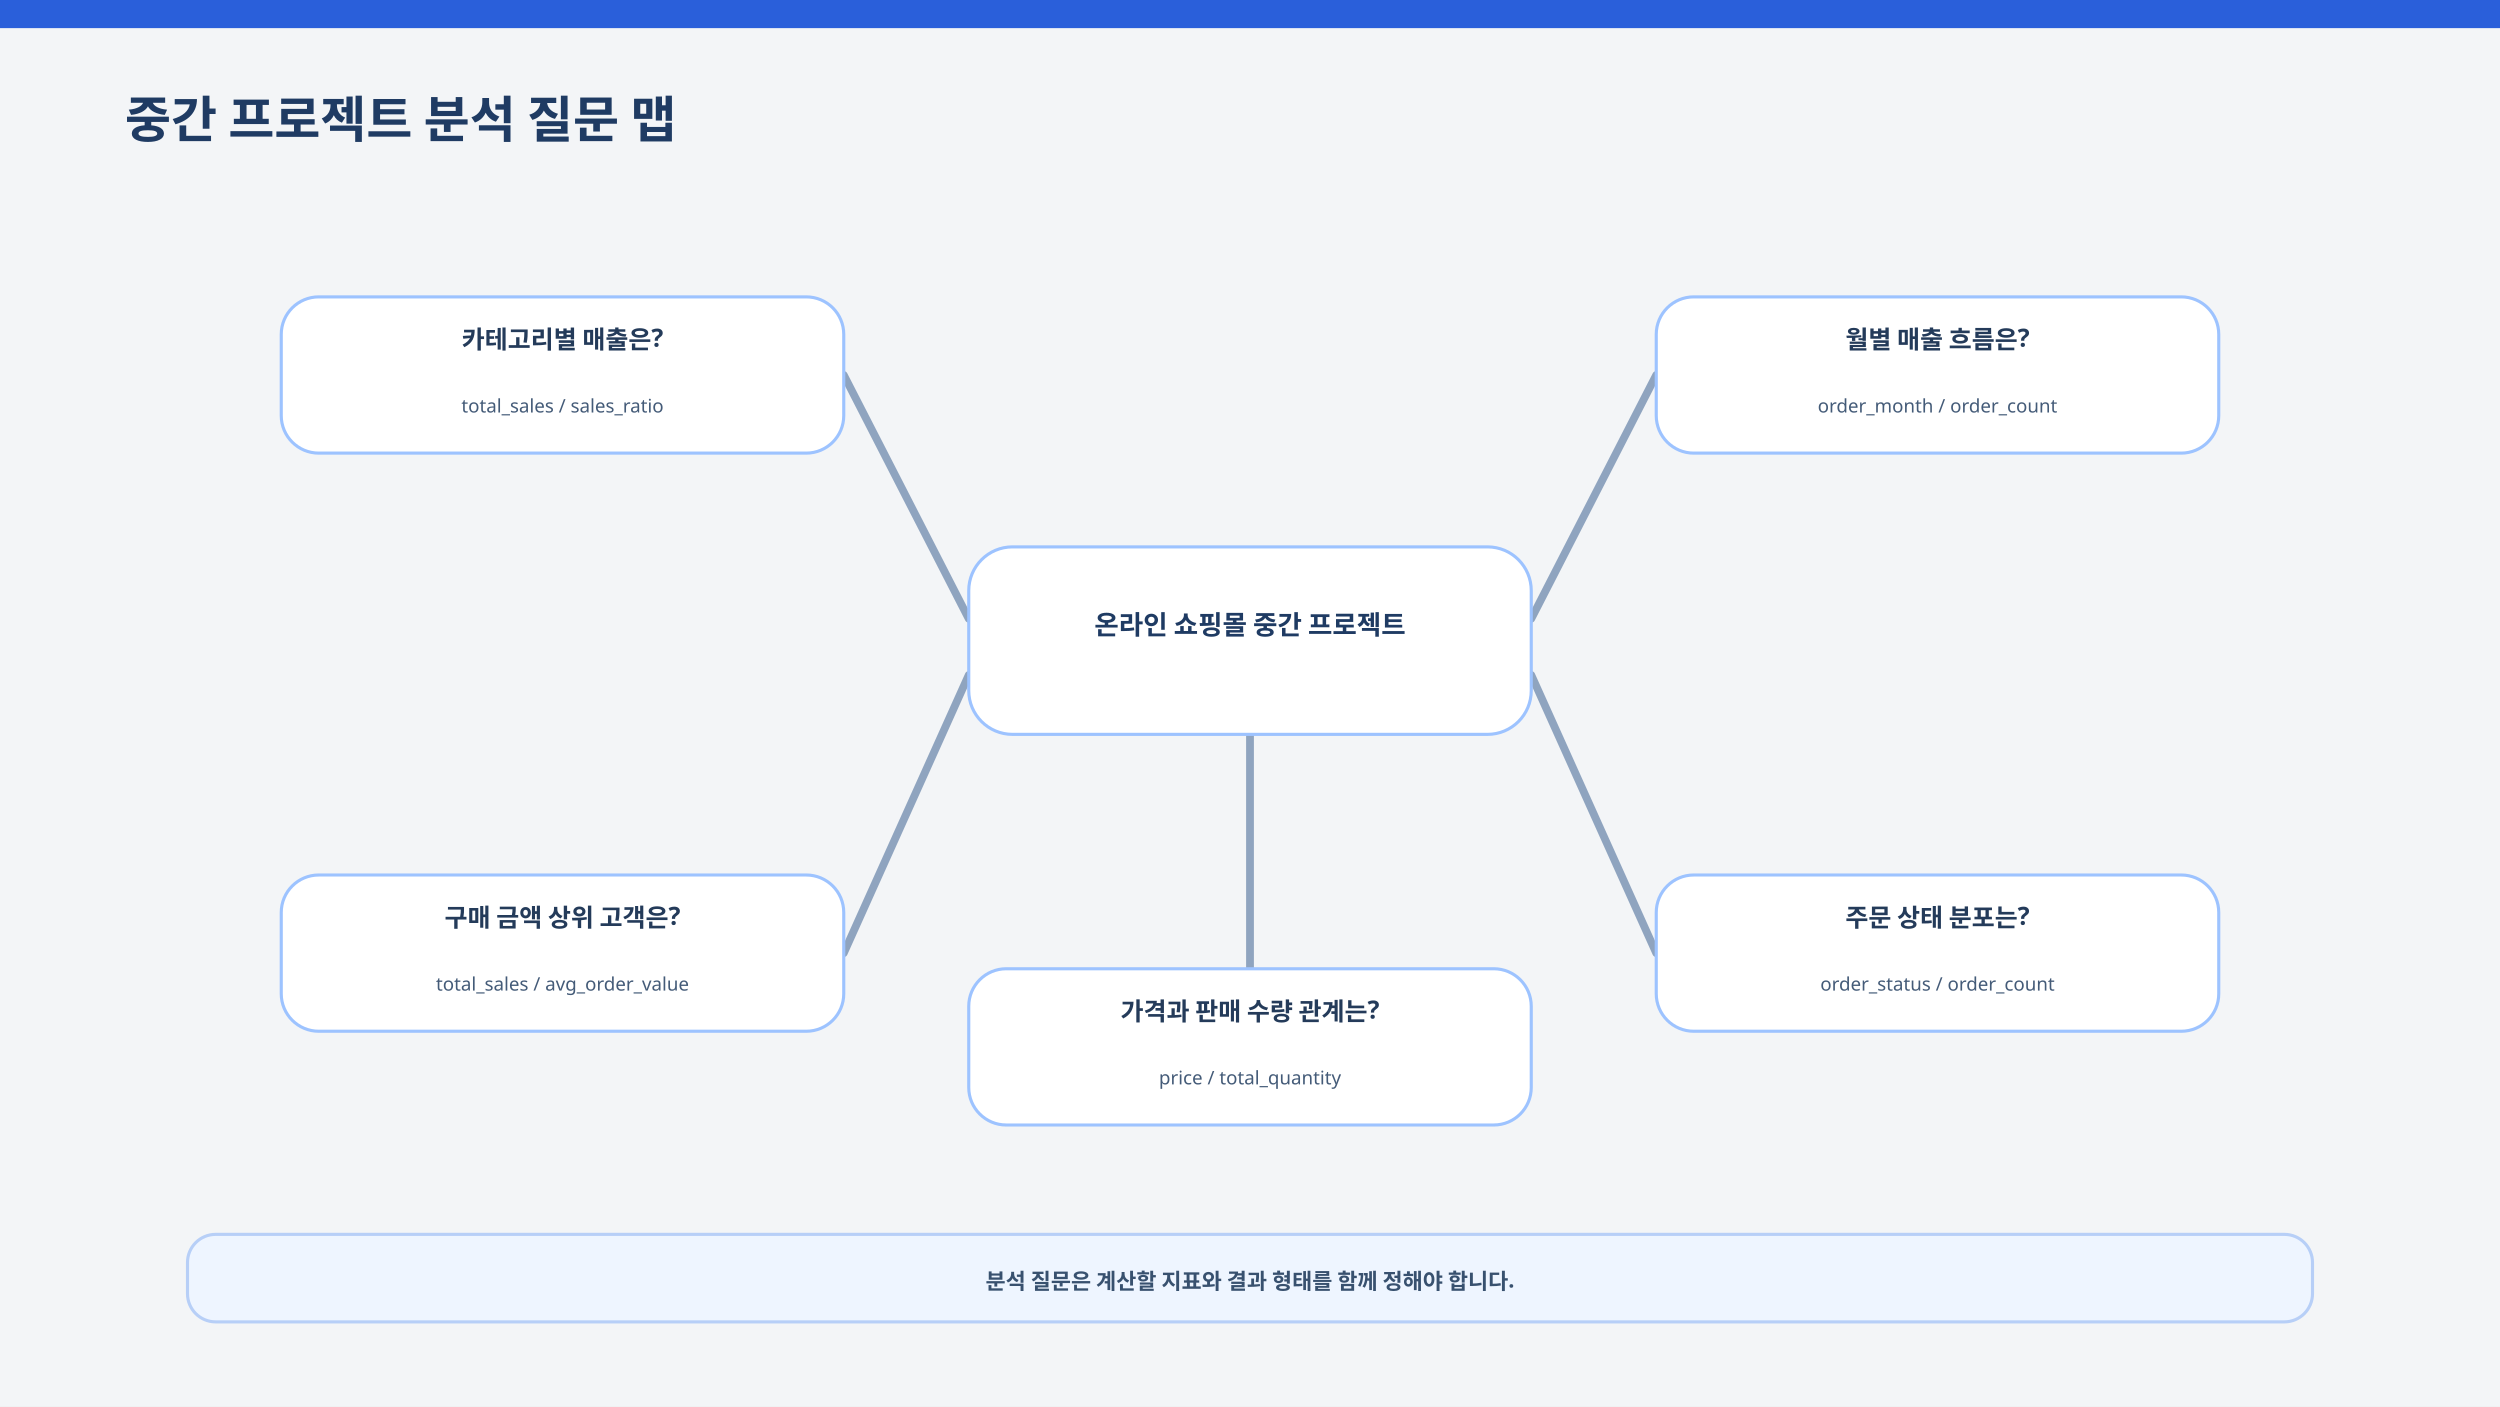
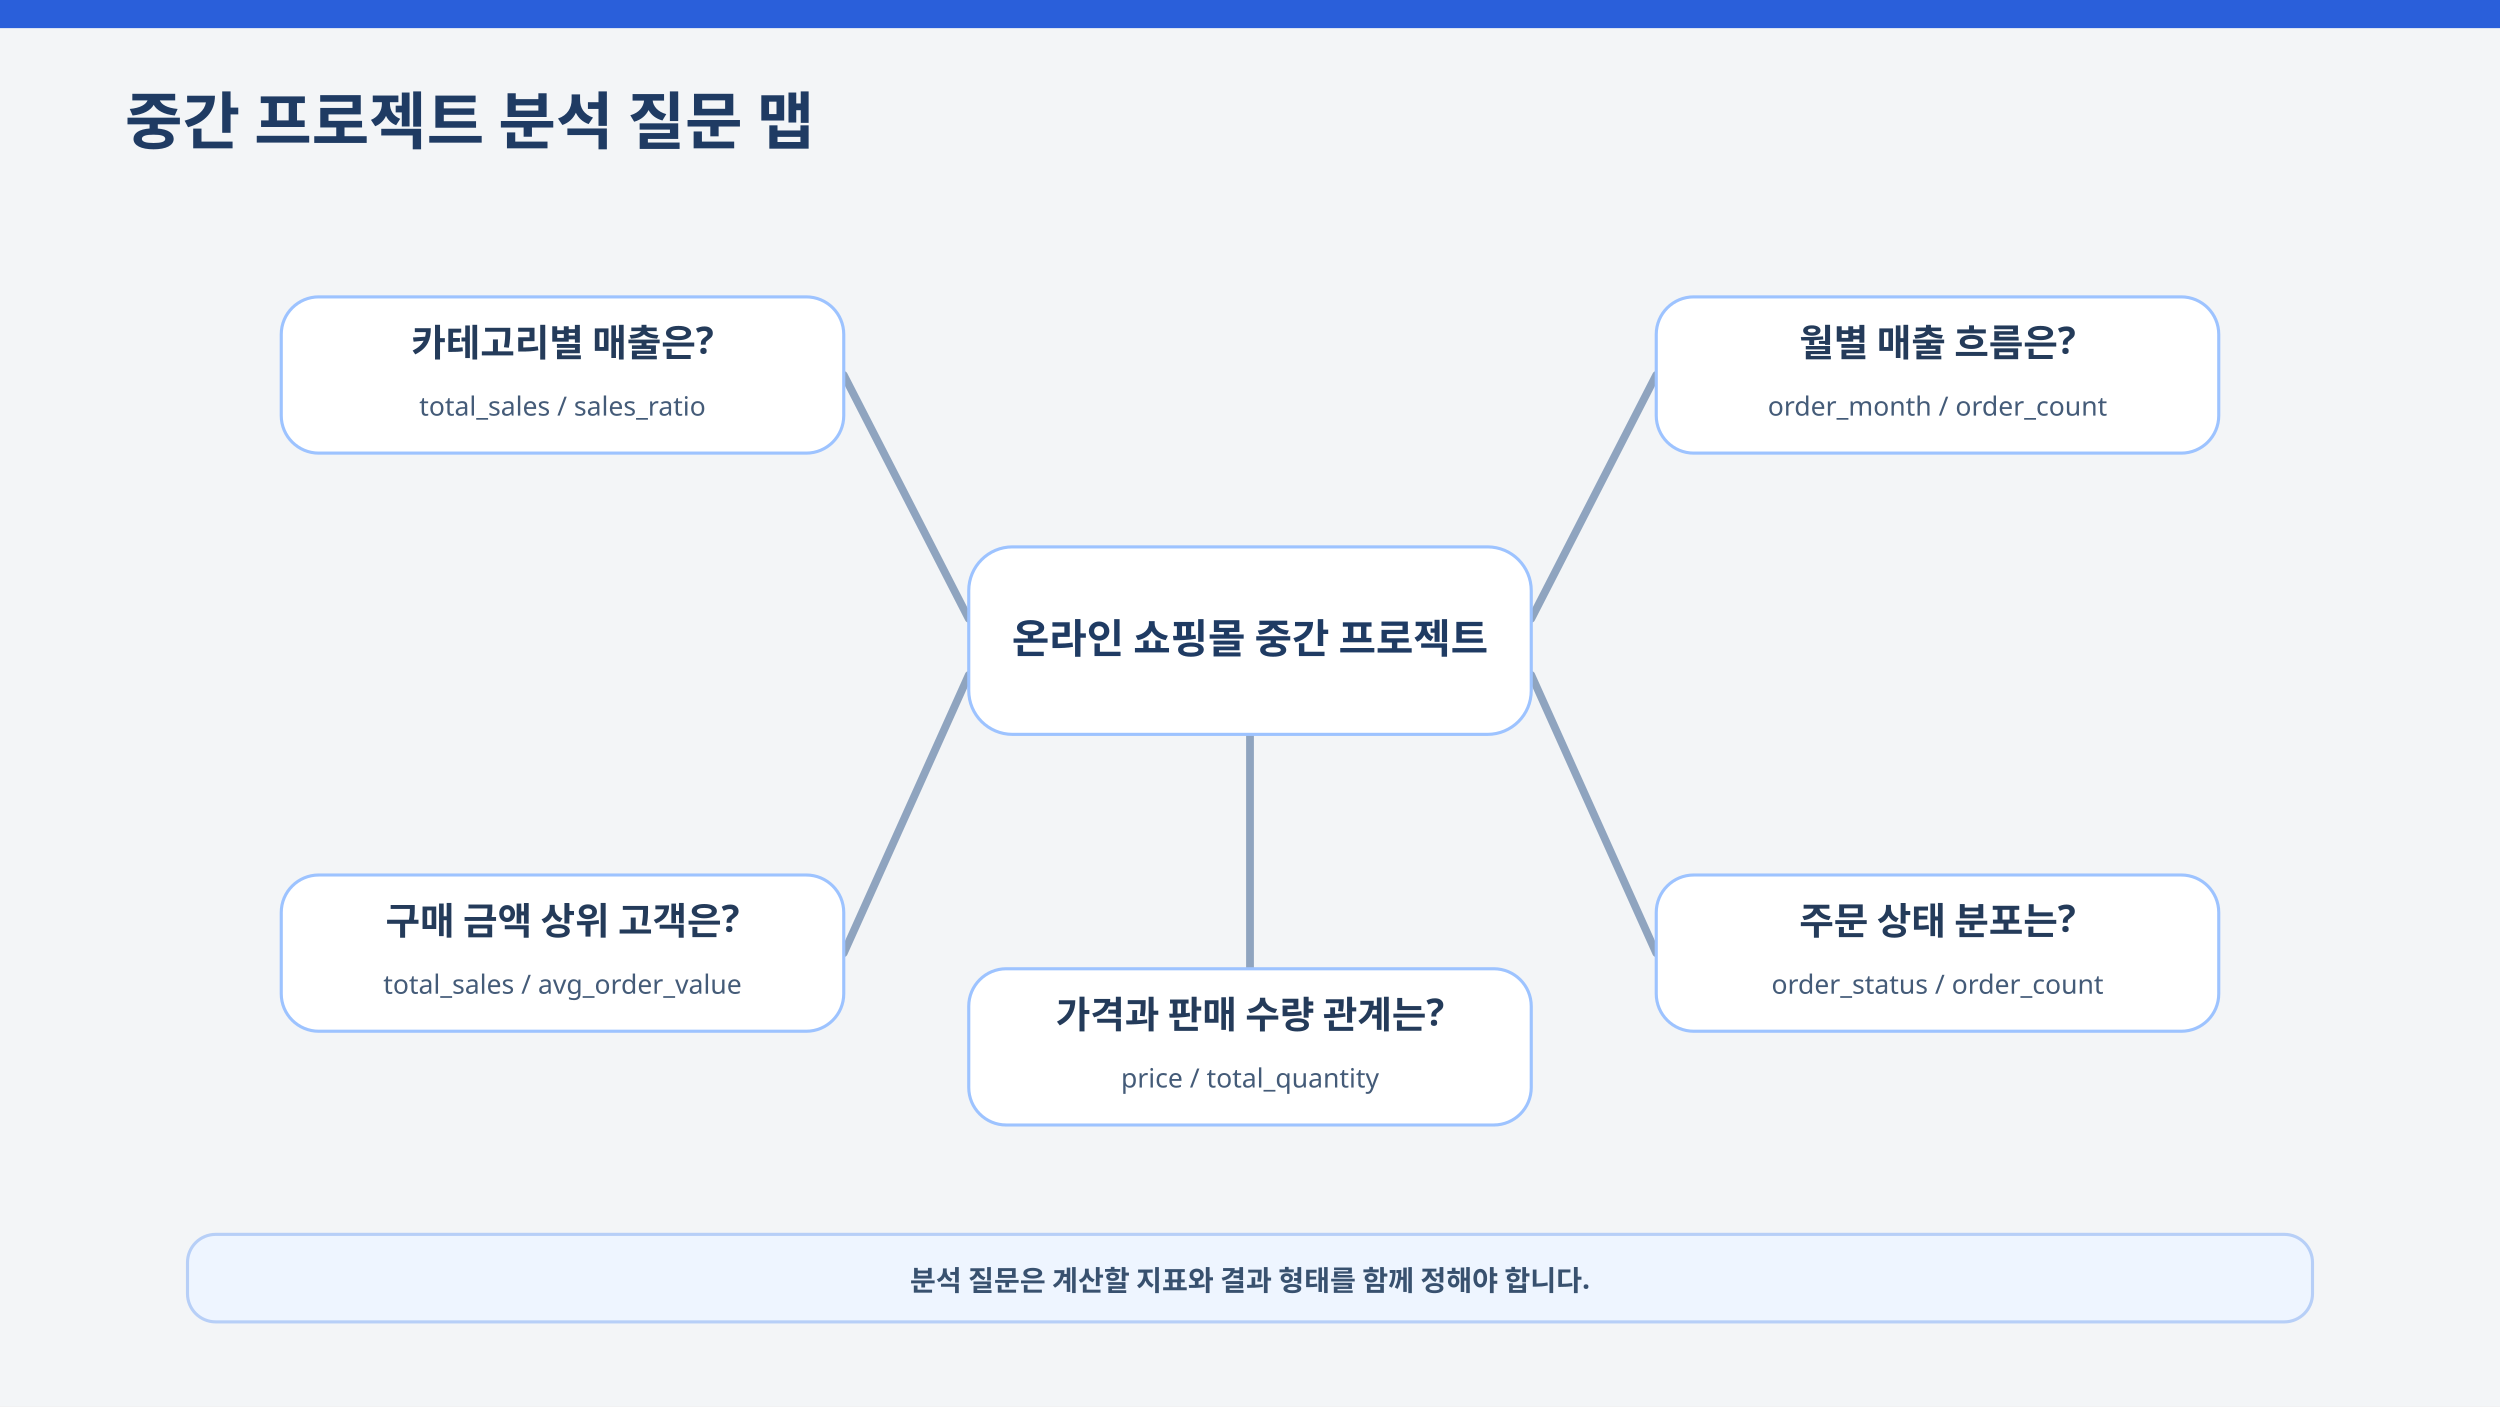
<svg xmlns="http://www.w3.org/2000/svg" width="1600" height="900" viewBox="0 0 1600 900" role="img" aria-labelledby="title desc">
  <defs>
    <style>
-       .title { font: 700 32px 'Malgun Gothic', 'Apple SD Gothic Neo', 'Noto Sans KR', sans-serif; fill: #1f3b63; }
-       .box-title { font: 700 16px 'Malgun Gothic', 'Apple SD Gothic Neo', 'Noto Sans KR', sans-serif; fill: #243b5a; }
-       .box-sub { font: 400 12px 'Malgun Gothic', 'Apple SD Gothic Neo', 'Noto Sans KR', sans-serif; fill: #445b78; }
-       .center-title { font: 700 17px 'Malgun Gothic', 'Apple SD Gothic Neo', 'Noto Sans KR', sans-serif; fill: #1f3b63; }
-       .footer { font: 600 14px 'Malgun Gothic', 'Apple SD Gothic Neo', 'Noto Sans KR', sans-serif; fill: #38516f; }
+       .title { font: 700 40px 'Malgun Gothic', 'Apple SD Gothic Neo', 'Noto Sans KR', sans-serif; fill: #1f3b63; }
+       .box-title { font: 700 24px 'Malgun Gothic', 'Apple SD Gothic Neo', 'Noto Sans KR', sans-serif; fill: #243b5a; }
+       .box-sub { font: 500 17px 'Malgun Gothic', 'Apple SD Gothic Neo', 'Noto Sans KR', sans-serif; fill: #445b78; }
+       .center-title { font: 700 26px 'Malgun Gothic', 'Apple SD Gothic Neo', 'Noto Sans KR', sans-serif; fill: #1f3b63; }
+       .footer { font: 600 18px 'Malgun Gothic', 'Apple SD Gothic Neo', 'Noto Sans KR', sans-serif; fill: #38516f; }
      .box { fill: #ffffff; stroke: #9dc3ff; stroke-width: 2; }
      .footer-box { fill: #eef5ff; stroke: #b7cff7; stroke-width: 2; }
      .connector { stroke: #8fa4bf; stroke-width: 5; stroke-linecap: round; fill: none; }
    </style>
  </defs>
  <rect width="1600" height="900" fill="#f3f5f7" />
  <rect x="0" y="0" width="1600" height="18" fill="#2a5fda" />
-   <text class="title" x="80" y="88">중간 프로젝트 분석 질문 맵</text>
+   <text class="title" x="80" y="92">중간 프로젝트 분석 질문 맵</text>
  <g id="connectors">
    <line class="connector" x1="620" y1="396" x2="540" y2="240" />
    <line class="connector" x1="980" y1="396" x2="1060" y2="240" />
    <line class="connector" x1="620" y1="432" x2="540" y2="610" />
    <line class="connector" x1="980" y1="432" x2="1060" y2="610" />
    <line class="connector" x1="800" y1="470" x2="800" y2="620" />
  </g>
  <g id="left-top">
    <rect class="box" x="180" y="190" rx="24" ry="24" width="360" height="100" />
-     <text class="box-title" x="360" y="223" text-anchor="middle">카테고리별 매출은?</text>
-     <text class="box-sub" x="360" y="264" text-anchor="middle">total_sales / sales_ratio</text>
+     <text class="box-title" x="360" y="228" text-anchor="middle">카테고리별 매출은?</text>
+     <text class="box-sub" x="360" y="266" text-anchor="middle">total_sales / sales_ratio</text>
  </g>
  <g id="right-top">
    <rect class="box" x="1060" y="190" rx="24" ry="24" width="360" height="100" />
-     <text class="box-title" x="1240" y="223" text-anchor="middle">월별 매출 흐름은?</text>
-     <text class="box-sub" x="1240" y="264" text-anchor="middle">order_month / order_count</text>
+     <text class="box-title" x="1240" y="228" text-anchor="middle">월별 매출 흐름은?</text>
+     <text class="box-sub" x="1240" y="266" text-anchor="middle">order_month / order_count</text>
  </g>
  <g id="center-box">
    <rect class="box" x="620" y="350" rx="28" ry="28" width="360" height="120" />
-     <text class="center-title" x="800" y="406" text-anchor="middle">온라인 쇼핑몰 중간 프로젝트</text>
+     <text class="center-title" x="800" y="418" text-anchor="middle">온라인 쇼핑몰 중간 프로젝트</text>
  </g>
  <g id="left-bottom">
    <rect class="box" x="180" y="560" rx="24" ry="24" width="360" height="100" />
-     <text class="box-title" x="360" y="593" text-anchor="middle">구매 금액 상위 고객은?</text>
-     <text class="box-sub" x="360" y="634" text-anchor="middle">total_sales / avg_order_value</text>
+     <text class="box-title" x="360" y="598" text-anchor="middle">구매 금액 상위 고객은?</text>
+     <text class="box-sub" x="360" y="636" text-anchor="middle">total_sales / avg_order_value</text>
  </g>
  <g id="bottom-center">
    <rect class="box" x="620" y="620" rx="24" ry="24" width="360" height="100" />
-     <text class="box-title" x="800" y="653" text-anchor="middle">가격과 판매 수량 관계는?</text>
-     <text class="box-sub" x="800" y="694" text-anchor="middle">price / total_quantity</text>
+     <text class="box-title" x="800" y="658" text-anchor="middle">가격과 판매 수량 관계는?</text>
+     <text class="box-sub" x="800" y="696" text-anchor="middle">price / total_quantity</text>
  </g>
  <g id="right-bottom">
    <rect class="box" x="1060" y="560" rx="24" ry="24" width="360" height="100" />
-     <text class="box-title" x="1240" y="593" text-anchor="middle">주문 상태 분포는?</text>
-     <text class="box-sub" x="1240" y="634" text-anchor="middle">order_status / order_count</text>
+     <text class="box-title" x="1240" y="598" text-anchor="middle">주문 상태 분포는?</text>
+     <text class="box-sub" x="1240" y="636" text-anchor="middle">order_status / order_count</text>
  </g>
  <g id="footer">
    <rect class="footer-box" x="120" y="790" rx="18" ry="18" width="1360" height="56" />
-     <text class="footer" x="800" y="825" text-anchor="middle">분석 질문은 계산할 지표와 결과 형태를 함께 정해야 합니다.</text>
+     <text class="footer" x="800" y="826" text-anchor="middle">분석 질문은 계산할 지표와 결과 형태를 함께 정해야 합니다.</text>
  </g>
</svg>
